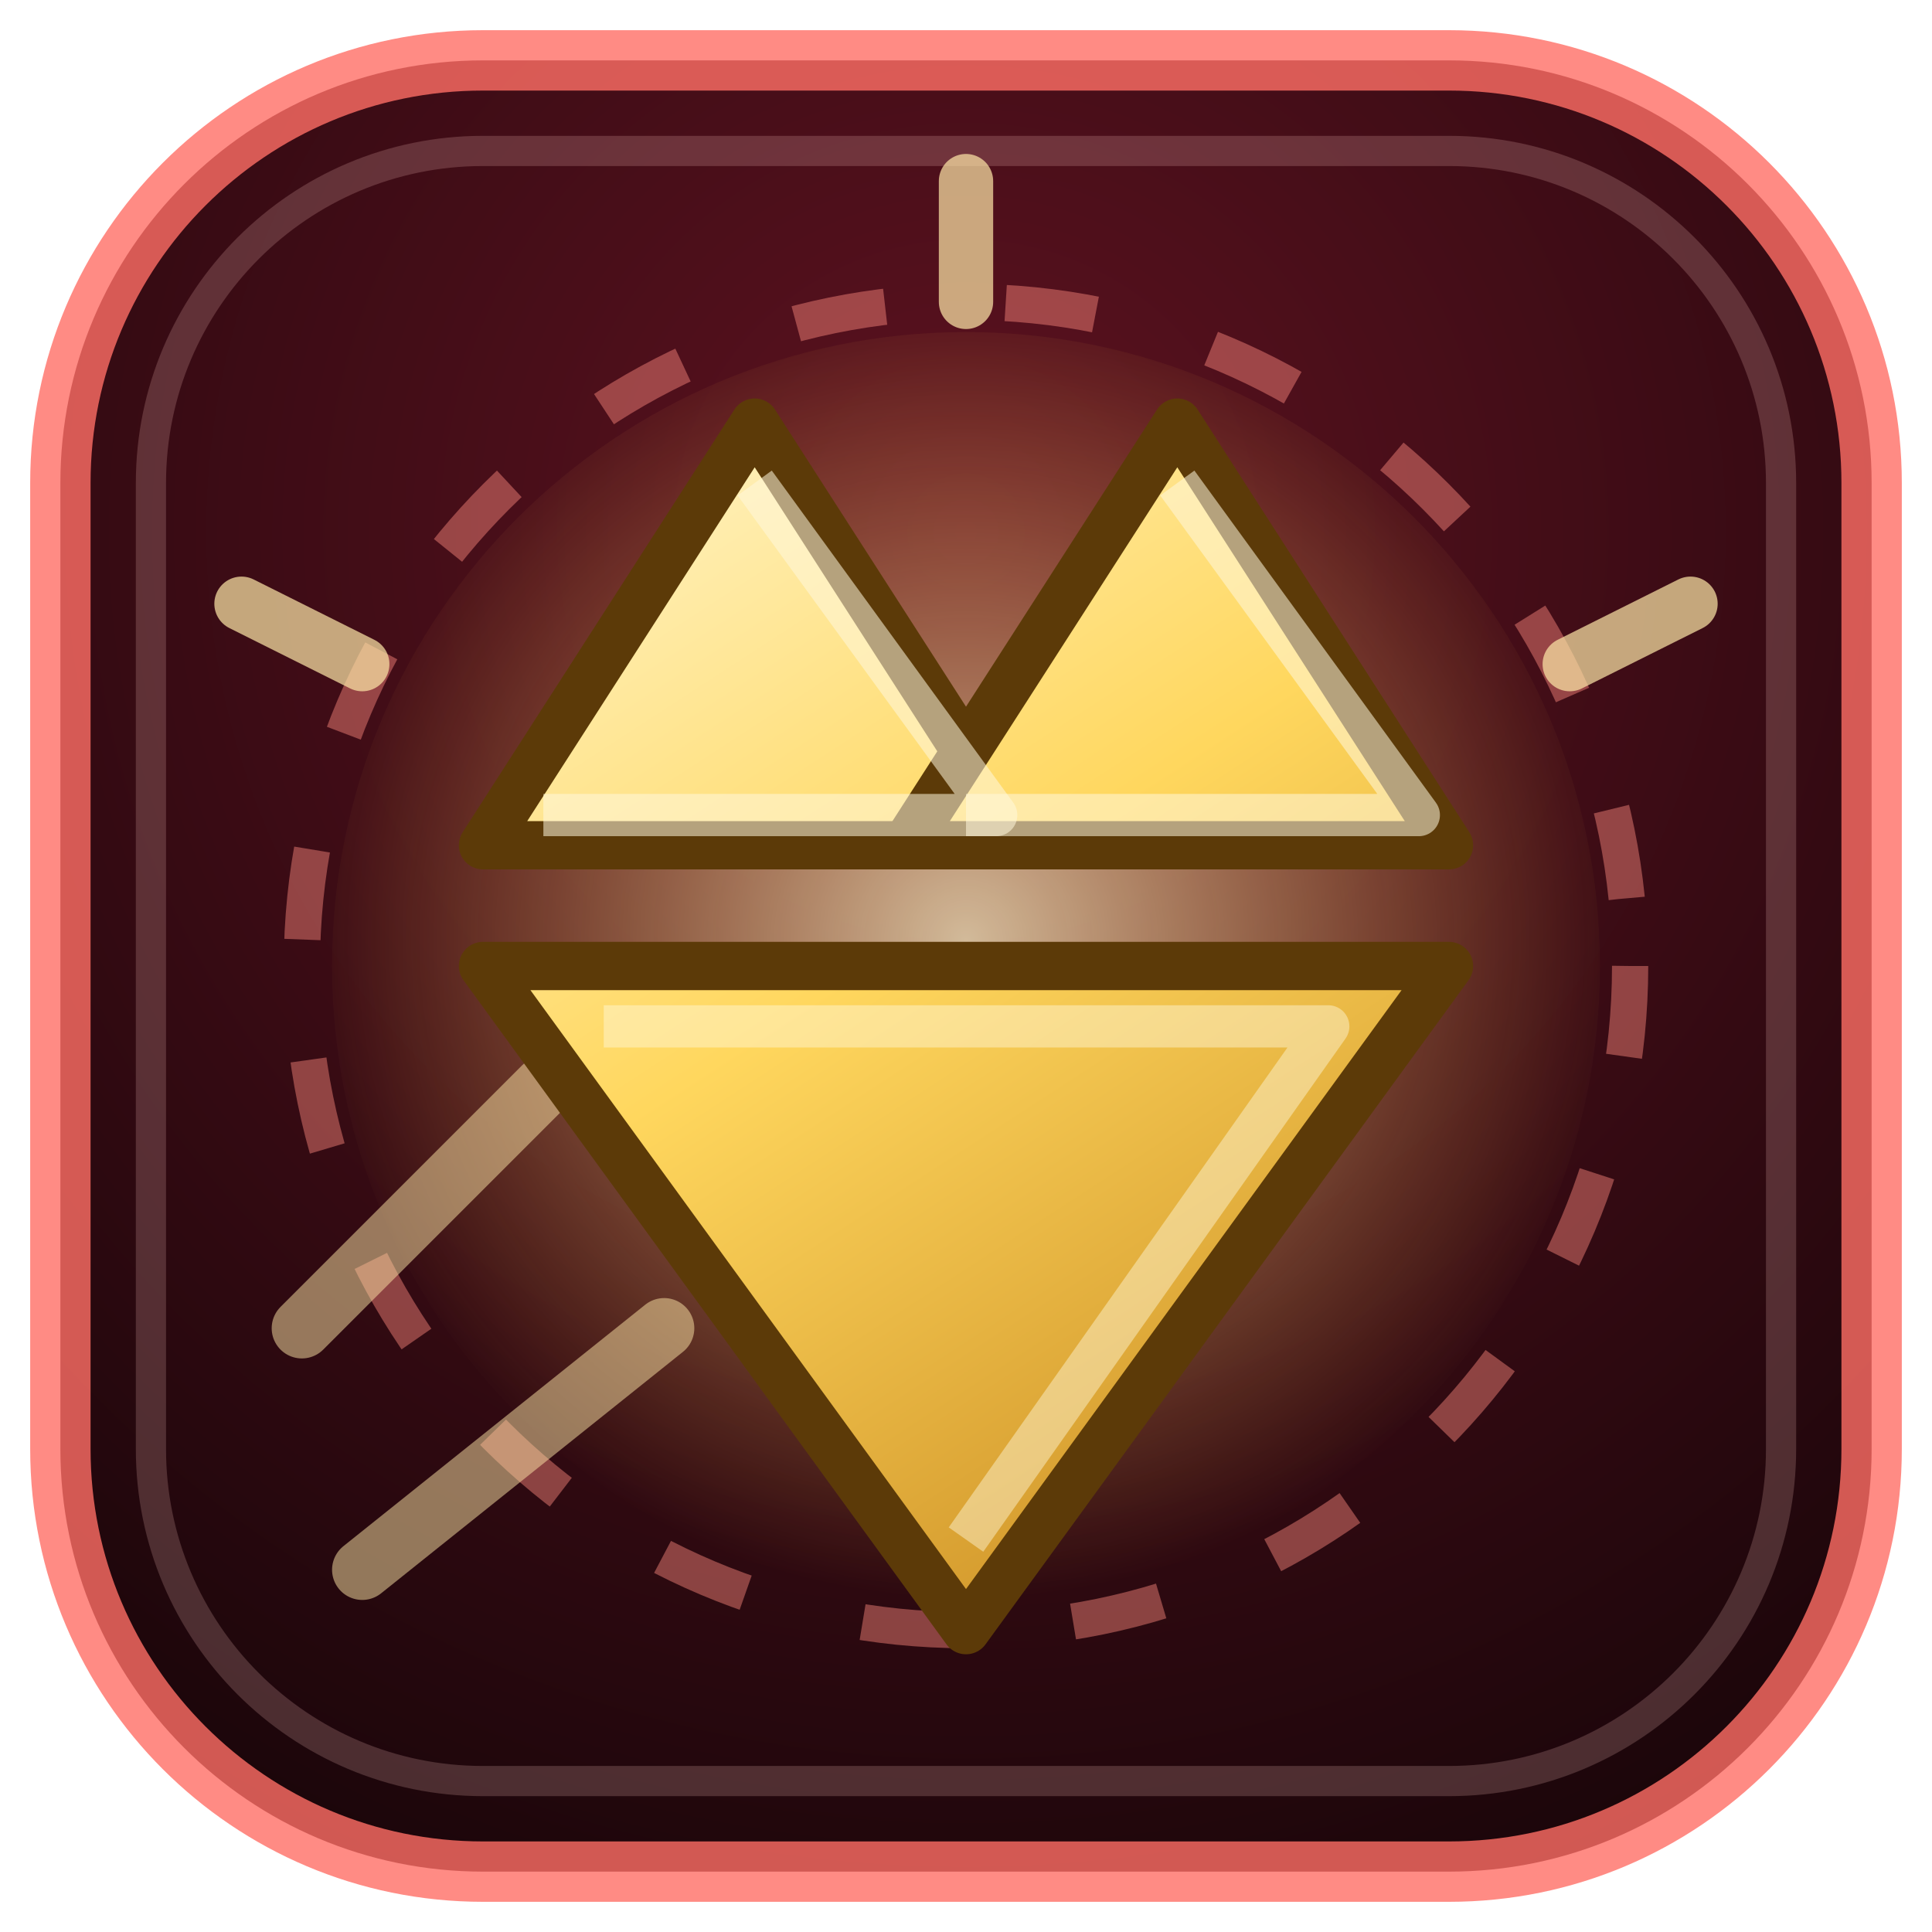
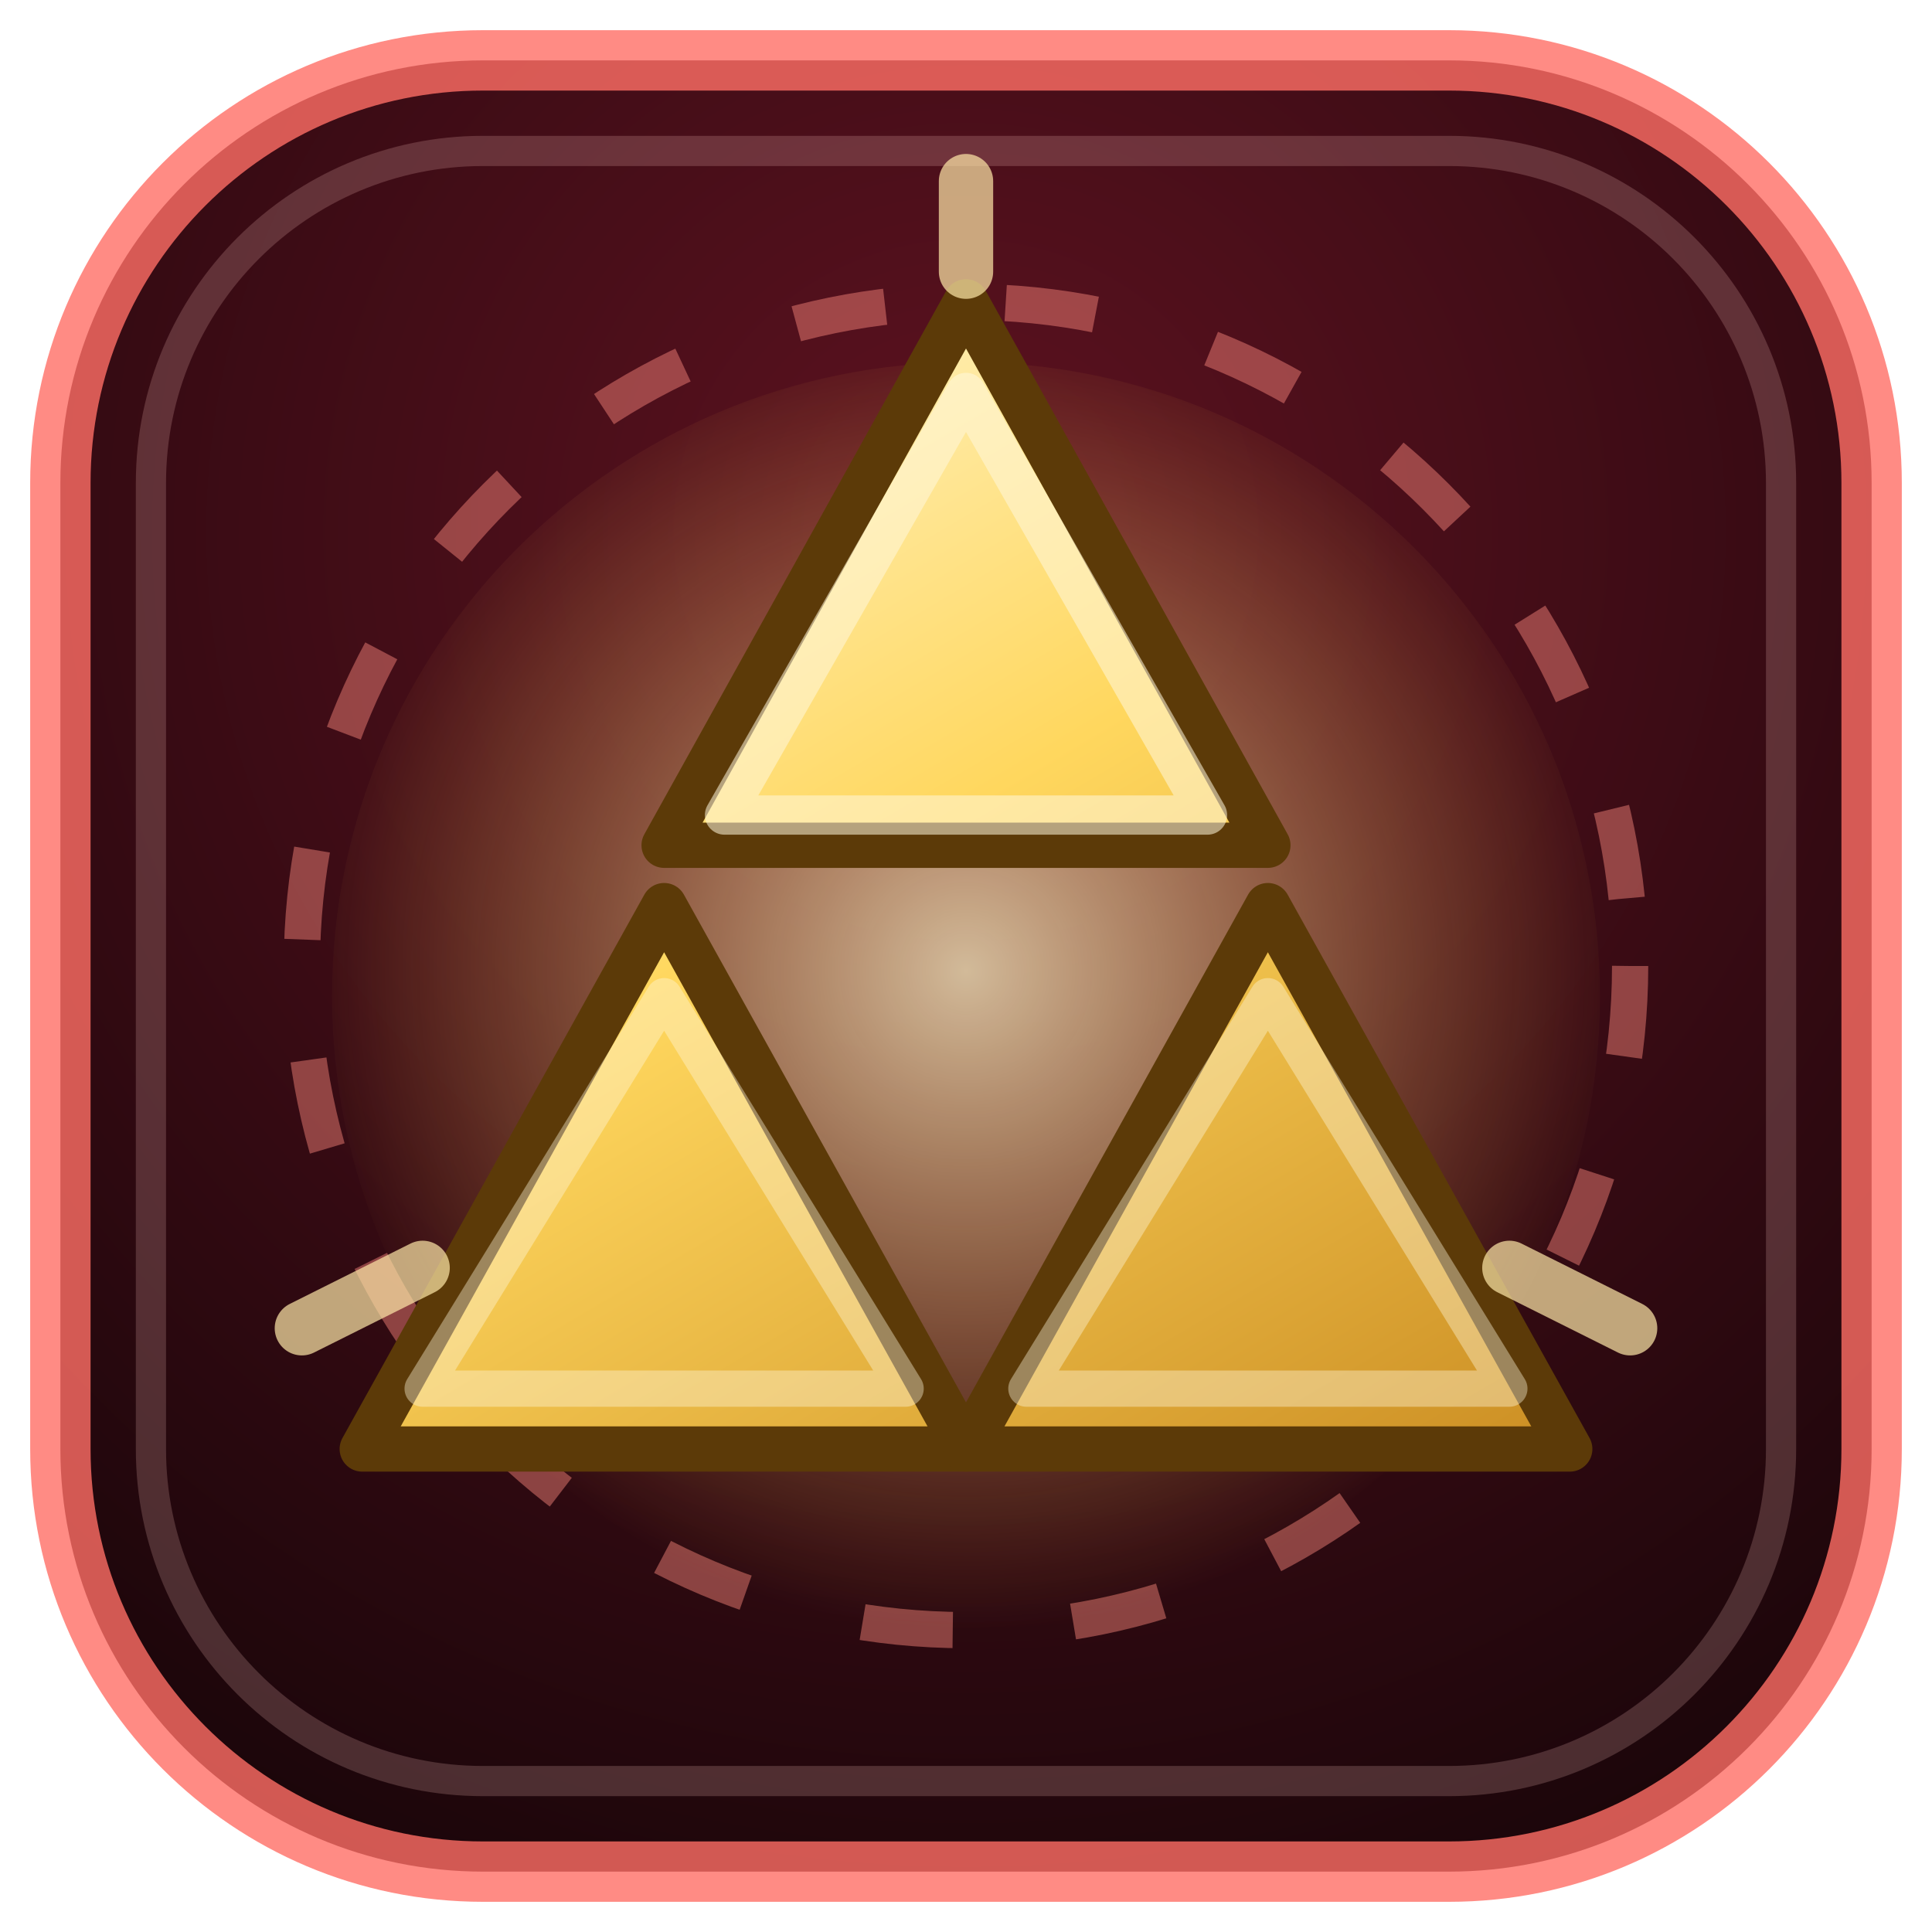
<svg xmlns="http://www.w3.org/2000/svg" viewBox="0 0 64 64" fill="none">
  <defs>
    <radialGradient id="bg" cx="50%" cy="26%" r="84%">
      <stop offset="0" stop-color="#5e1220" />
      <stop offset="1" stop-color="#180509" />
    </radialGradient>
-     <linearGradient id="gold" x1="20" y1="12" x2="46" y2="52" gradientUnits="userSpaceOnUse">
+     <linearGradient id="gold" x1="20" y1="10" x2="46" y2="54" gradientUnits="userSpaceOnUse">
      <stop stop-color="#fff6cf" />
-       <stop offset=".45" stop-color="#ffd75e" />
+       <stop offset=".4" stop-color="#ffd75e" />
      <stop offset="1" stop-color="#c8891f" />
    </linearGradient>
    <radialGradient id="halo" cx="50%" cy="48%" r="52%">
      <stop offset="0" stop-color="#fff3c4" stop-opacity=".75" />
      <stop offset="1" stop-color="#ffb545" stop-opacity="0" />
    </radialGradient>
  </defs>
  <rect x="2" y="2" width="60" height="60" rx="14" fill="url(#bg)" stroke="#ff6e66" stroke-width="2" stroke-opacity=".8" />
  <rect x="5" y="5" width="54" height="54" rx="11" stroke="#ffc9c4" stroke-opacity=".2" />
  <circle cx="32" cy="32" r="22" stroke="#ff8a80" stroke-width="1.2" stroke-dasharray="3 4" stroke-opacity=".45" />
-   <circle cx="32" cy="32" r="21" fill="url(#halo)" />
-   <path d="M10 44 L18 36 M12 52 L22 44" stroke="#ffe9a8" stroke-width="2" stroke-linecap="round" stroke-opacity=".5" />
-   <g fill="url(#gold)" stroke="#5c3a08" stroke-width="1.6" stroke-linejoin="round">
-     <path d="M25 14 L34 28 H16 Z" />
-     <path d="M39 14 L48 28 H30 Z" />
-     <path d="M16 32 H48 L32 54 Z" />
+   <circle cx="32" cy="33" r="21" fill="url(#halo)" />
+   <g fill="url(#gold)" stroke="#5c3a08" stroke-width="1.5" stroke-linejoin="round">
+     <path d="M32 10 L42 28 H22 Z" />
+     <path d="M22 30 L32 48 H12 Z" />
+     <path d="M42 30 L52 48 H32 Z" />
  </g>
-   <path d="M25 16 L33 27 H18" stroke="#fff8dc" stroke-width="1.4" stroke-opacity=".55" stroke-linejoin="round" />
-   <path d="M39 16 L47 27 H32" stroke="#fff8dc" stroke-width="1.4" stroke-opacity=".55" stroke-linejoin="round" />
-   <path d="M20 34 H44 L32 51" stroke="#fff8dc" stroke-width="1.4" stroke-opacity=".45" stroke-linejoin="round" />
-   <path d="M32 6 L32 10 M8 20 L12 22 M56 20 L52 22" stroke="#ffe9a8" stroke-width="1.8" stroke-linecap="round" stroke-opacity=".7" />
+   <path d="M32 13 L40 27 H24 Z" fill="none" stroke="#fff8dc" stroke-width="1.3" stroke-opacity=".55" stroke-linejoin="round" />
+   <path d="M22 33 L30 46 H14 Z" fill="none" stroke="#fff8dc" stroke-width="1.2" stroke-opacity=".4" stroke-linejoin="round" />
+   <path d="M42 33 L50 46 H34 Z" fill="none" stroke="#fff8dc" stroke-width="1.2" stroke-opacity=".4" stroke-linejoin="round" />
+   <path d="M32 6 L32 9 M10 44 L14 42 M54 44 L50 42" stroke="#ffe9a8" stroke-width="1.8" stroke-linecap="round" stroke-opacity=".7" />
</svg>
